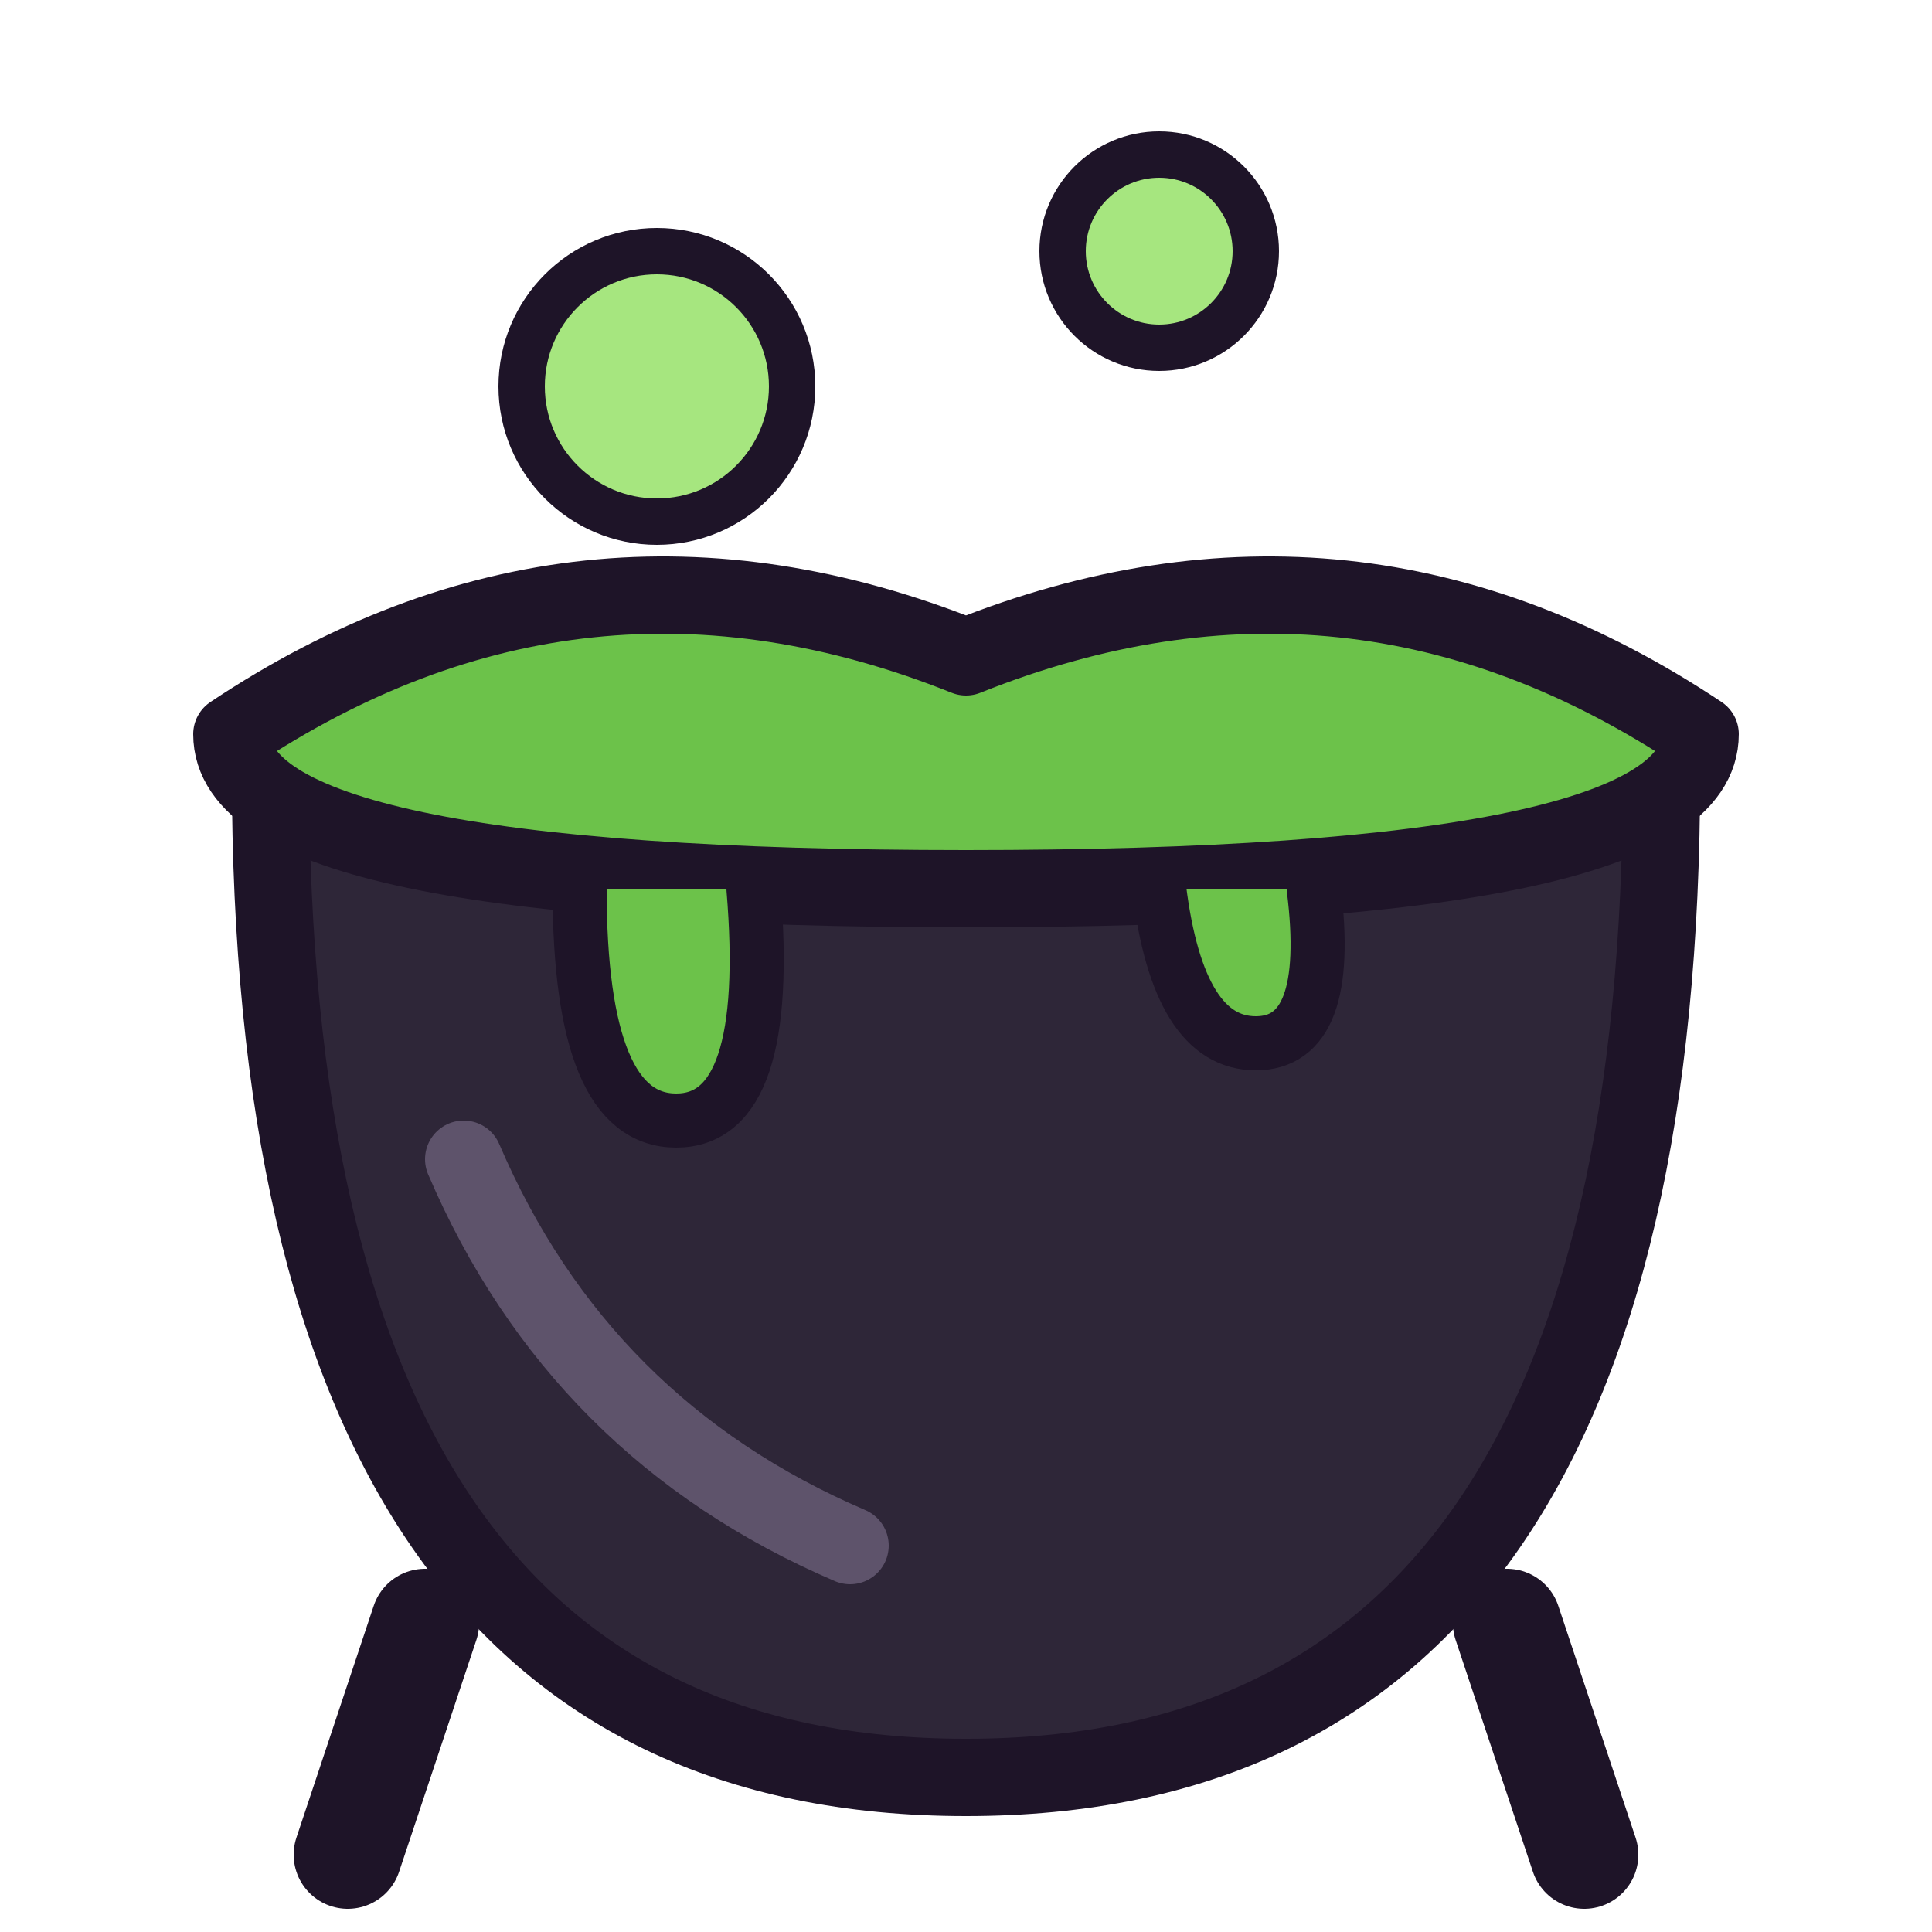
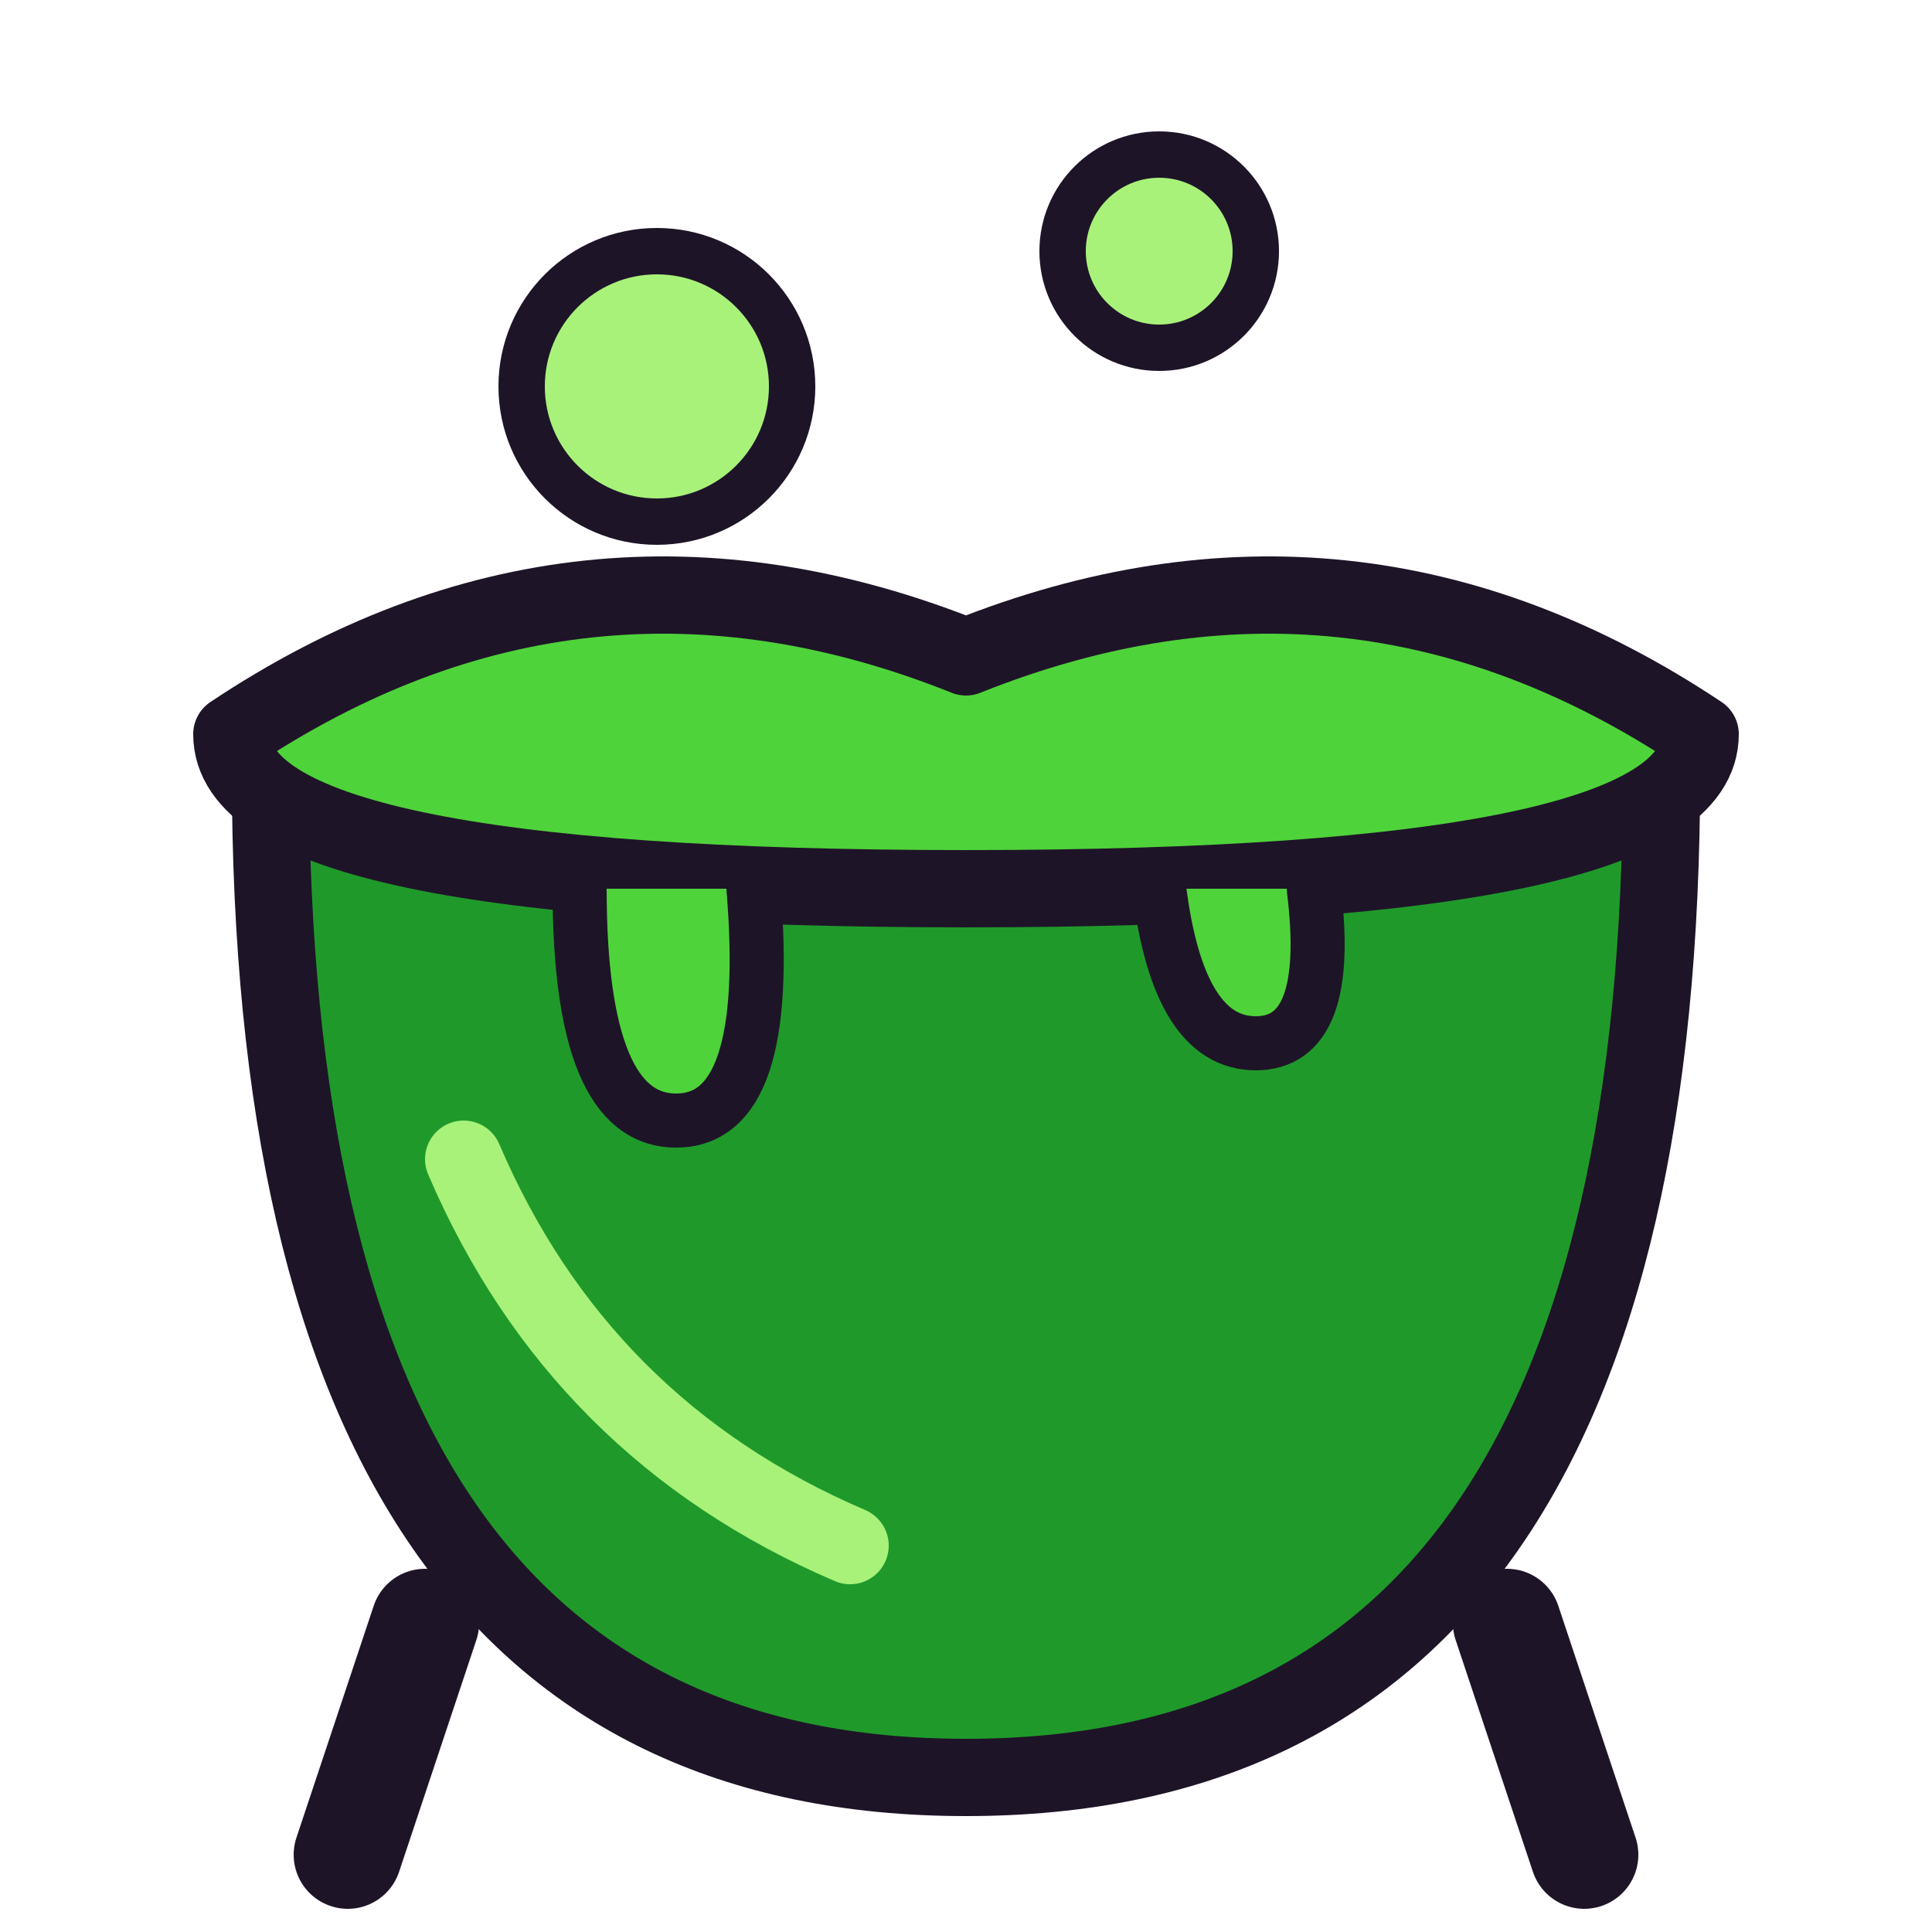
<svg xmlns="http://www.w3.org/2000/svg" viewBox="0 0 100 100">
  <g stroke="#1E1428" stroke-linejoin="round" stroke-linecap="round">
-     <circle cx="34" cy="20" r="7" fill="#A6E67F" stroke-width="2.4" />
-     <circle cx="60" cy="13" r="5" fill="#A6E67F" stroke-width="2.4" />
-     <path d="M14 40 Q14 92 50 92 Q86 92 86 40 Z" fill="#2E2638" stroke-width="4" />
+     <circle cx="34" cy="20" r="7" fill="#A8F27A" stroke-width="2.4" />
+     <circle cx="60" cy="13" r="5" fill="#A8F27A" stroke-width="2.4" />
+     <path d="M14 40 Q14 92 50 92 Q86 92 86 40 Z" fill="#1F9A2A" stroke-width="4" />
    <path d="M22 84 L18 96 M78 84 L82 96" stroke-width="5.6" />
-     <path d="M12 38 Q30 26 50 34 Q70 26 88 38 Q88 46 50 46 Q12 46 12 38 Z" fill="#6CC24A" stroke-width="4" />
-     <path d="M30 46 Q30 58 35 58 Q40 58 39 46 M60 46 Q61 54 65 54 Q69 54 68 46" fill="#6CC24A" stroke-width="2.8" />
-     <path d="M24 60 Q30 74 44 80" fill="none" stroke="#5E536B" stroke-width="4" />
+     <path d="M12 38 Q30 26 50 34 Q70 26 88 38 Q88 46 50 46 Q12 46 12 38 Z" fill="#4FD33A" stroke-width="4" />
+     <path d="M30 46 Q30 58 35 58 Q40 58 39 46 M60 46 Q61 54 65 54 Q69 54 68 46" fill="#4FD33A" stroke-width="2.8" />
+     <path d="M24 60 Q30 74 44 80" fill="none" stroke="#A8F27A" stroke-width="4" />
  </g>
</svg>
